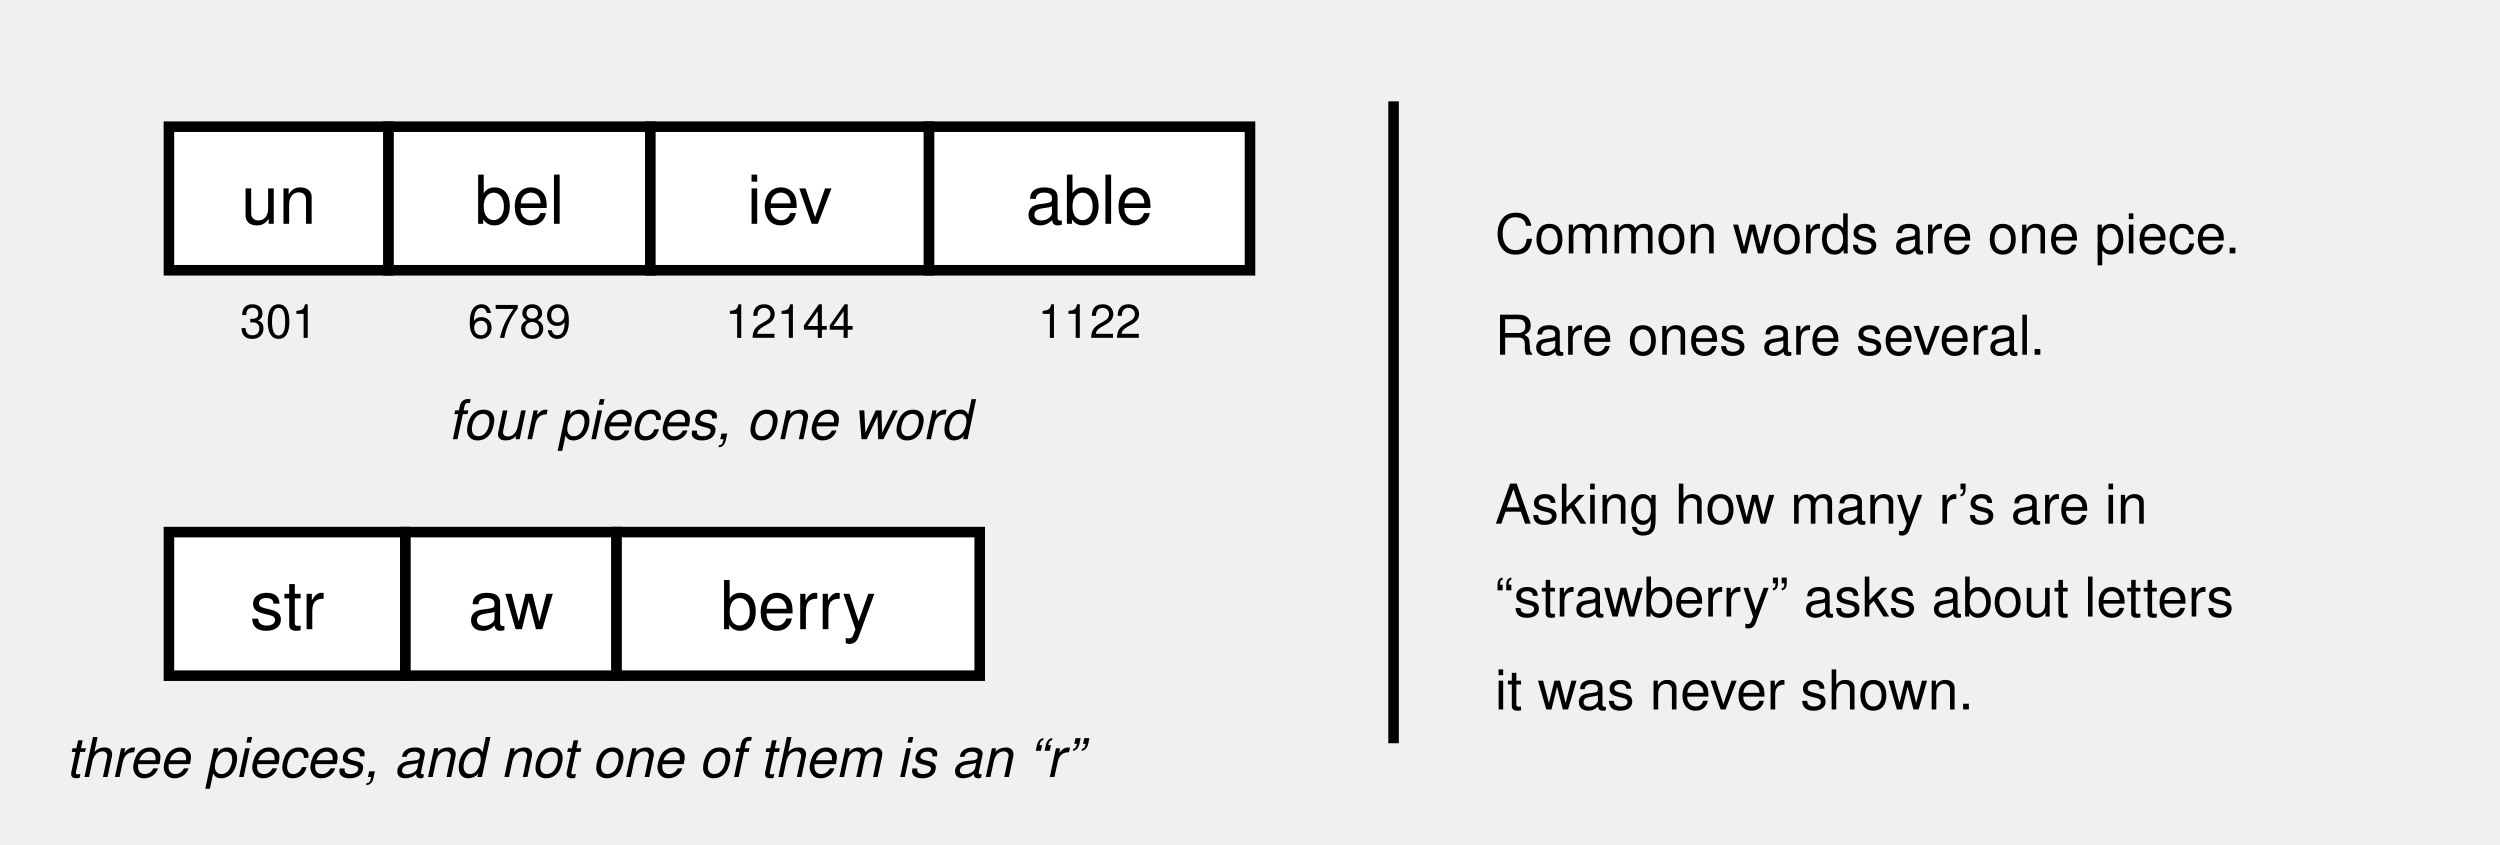
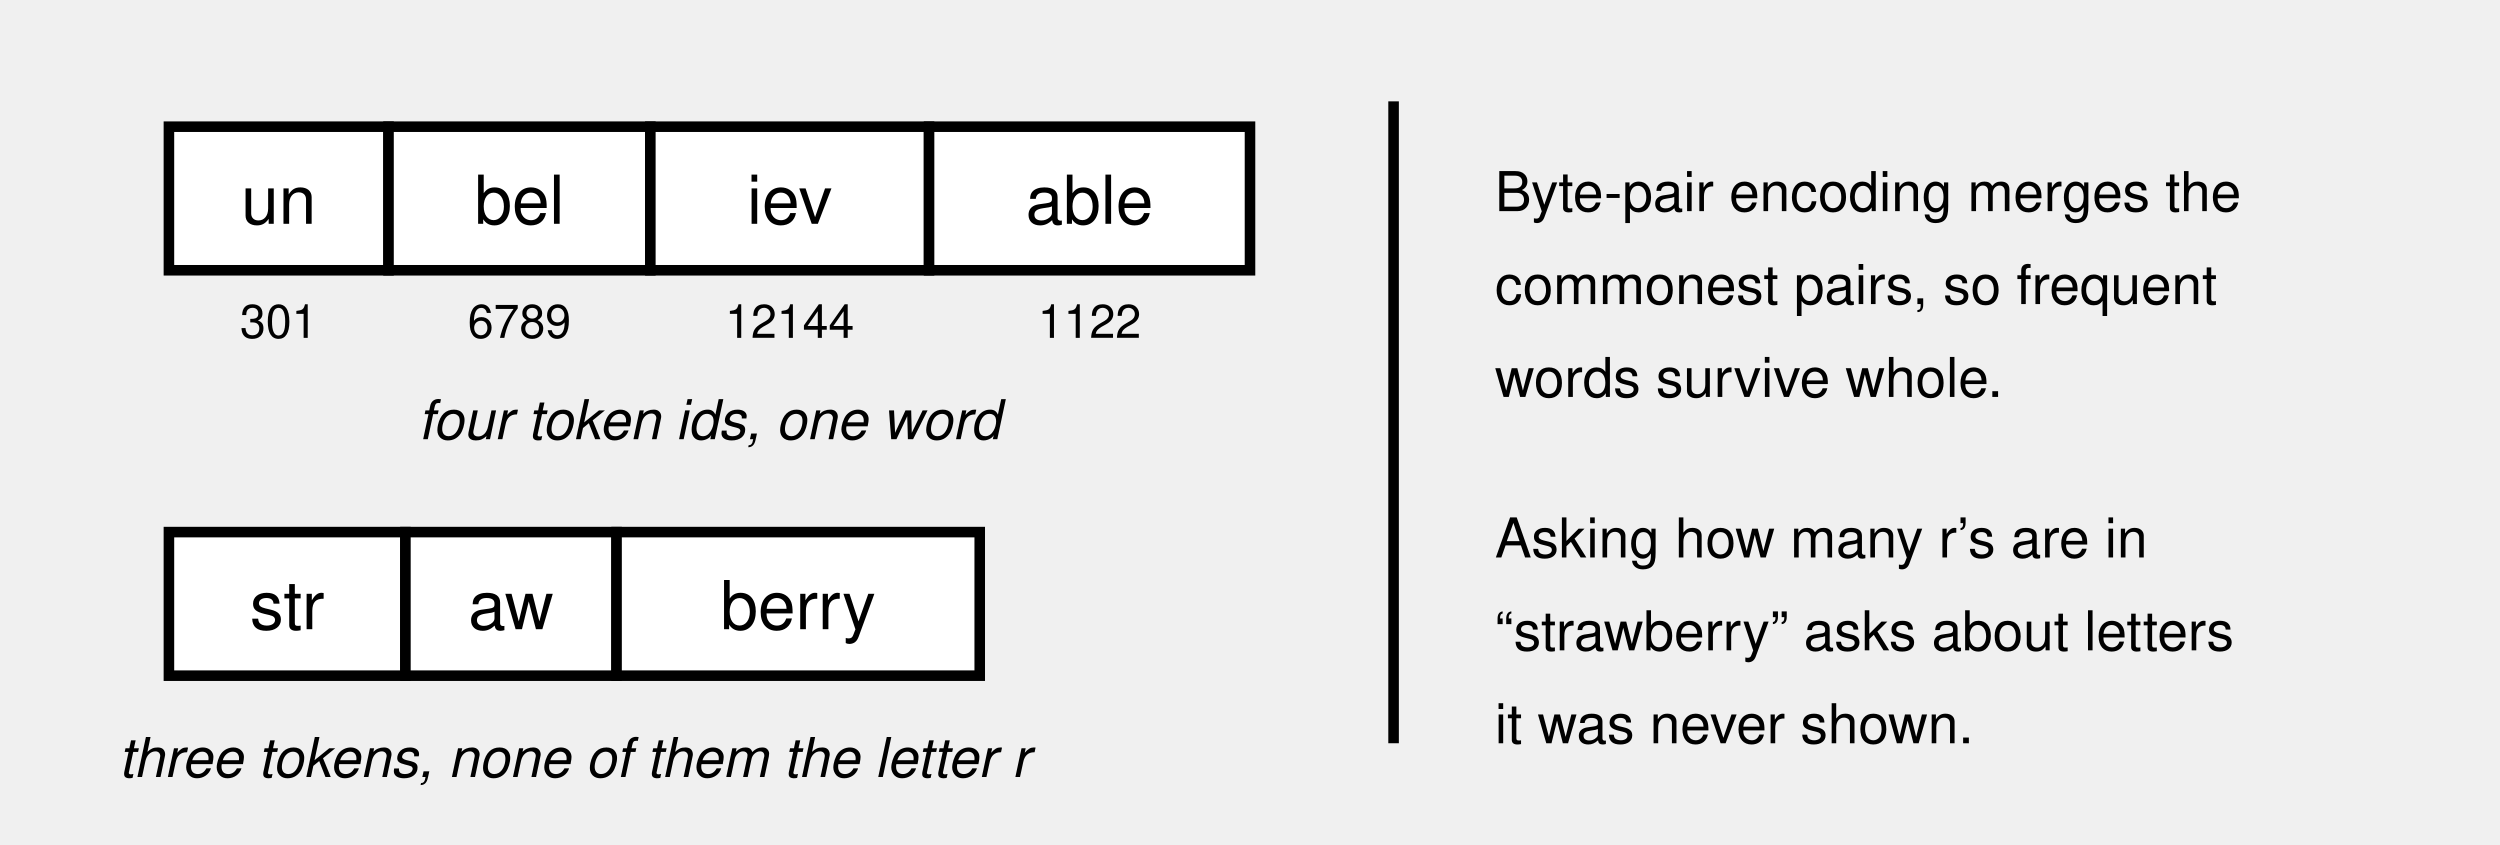
<svg xmlns="http://www.w3.org/2000/svg" viewBox="0 0 592 200" width="592" height="200">
  <g font-family="Helvetica, Arial, sans-serif" font-size="16" text-anchor="middle">
    <g fill="#fff" stroke="#000" stroke-width="2.5">
      <rect x="40" y="30" width="52" height="34" />
      <rect x="92" y="30" width="62" height="34" />
      <rect x="154" y="30" width="66" height="34" />
      <rect x="220" y="30" width="76" height="34" />
    </g>
    <g fill="#000">
      <text x="66" y="53">un</text>
      <text x="123" y="53">bel</text>
      <text x="187" y="53">iev</text>
      <text x="258" y="53">able</text>
    </g>
    <g font-size="11" fill="#000">
      <text x="66" y="80">301</text>
      <text x="123" y="80">6789</text>
      <text x="187" y="80">12144</text>
      <text x="258" y="80">1122</text>
    </g>
-     <text x="168" y="104" font-size="13" font-style="italic">four pieces, one word</text>
+     <text x="168" y="104" font-size="13" font-style="italic">four token ids, one word</text>
    <g fill="#fff" stroke="#000" stroke-width="2.5">
      <rect x="40" y="126" width="56" height="34" />
      <rect x="96" y="126" width="50" height="34" />
      <rect x="146" y="126" width="86" height="34" />
    </g>
    <g fill="#000">
      <text x="68" y="149">str</text>
      <text x="121" y="149">aw</text>
      <text x="189" y="149">berry</text>
    </g>
-     <text x="136" y="184" font-size="13" font-style="italic">three pieces, and not one of them is an “r”</text>
+     <text x="136" y="184" font-size="13" font-style="italic">three tokens, none of them the letter r</text>
    <g stroke="#000" stroke-width="2.5" fill="none">
      <path d="M330 24 v152" />
    </g>
    <g font-size="13" text-anchor="start" fill="#000">
-       <text x="354" y="60">Common words are one piece.</text>
-       <text x="354" y="84">Rare ones are several.</text>
-       <text x="354" y="124">Asking how many r’s are in</text>
-       <text x="354" y="146">“strawberry” asks about letters</text>
-       <text x="354" y="168">it was never shown.</text>
+       <text x="354" y="50">Byte-pair encoding merges the</text>
+       <text x="354" y="72">commonest pairs, so frequent</text>
+       <text x="354" y="94">words survive whole.</text>
+       <text x="354" y="132">Asking how many r’s are in</text>
+       <text x="354" y="154">“strawberry” asks about letters</text>
+       <text x="354" y="176">it was never shown.</text>
    </g>
  </g>
</svg>
